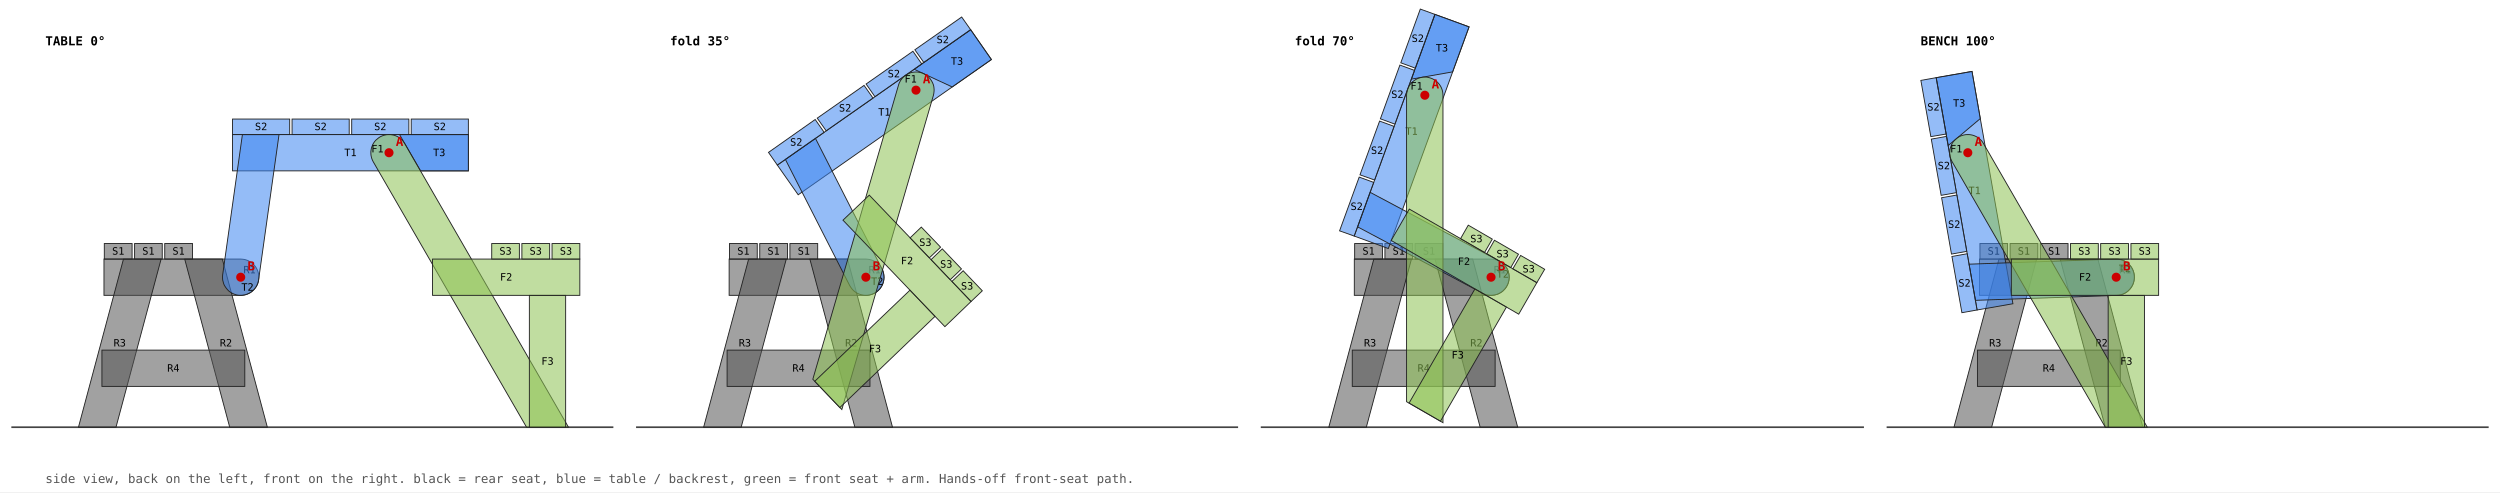
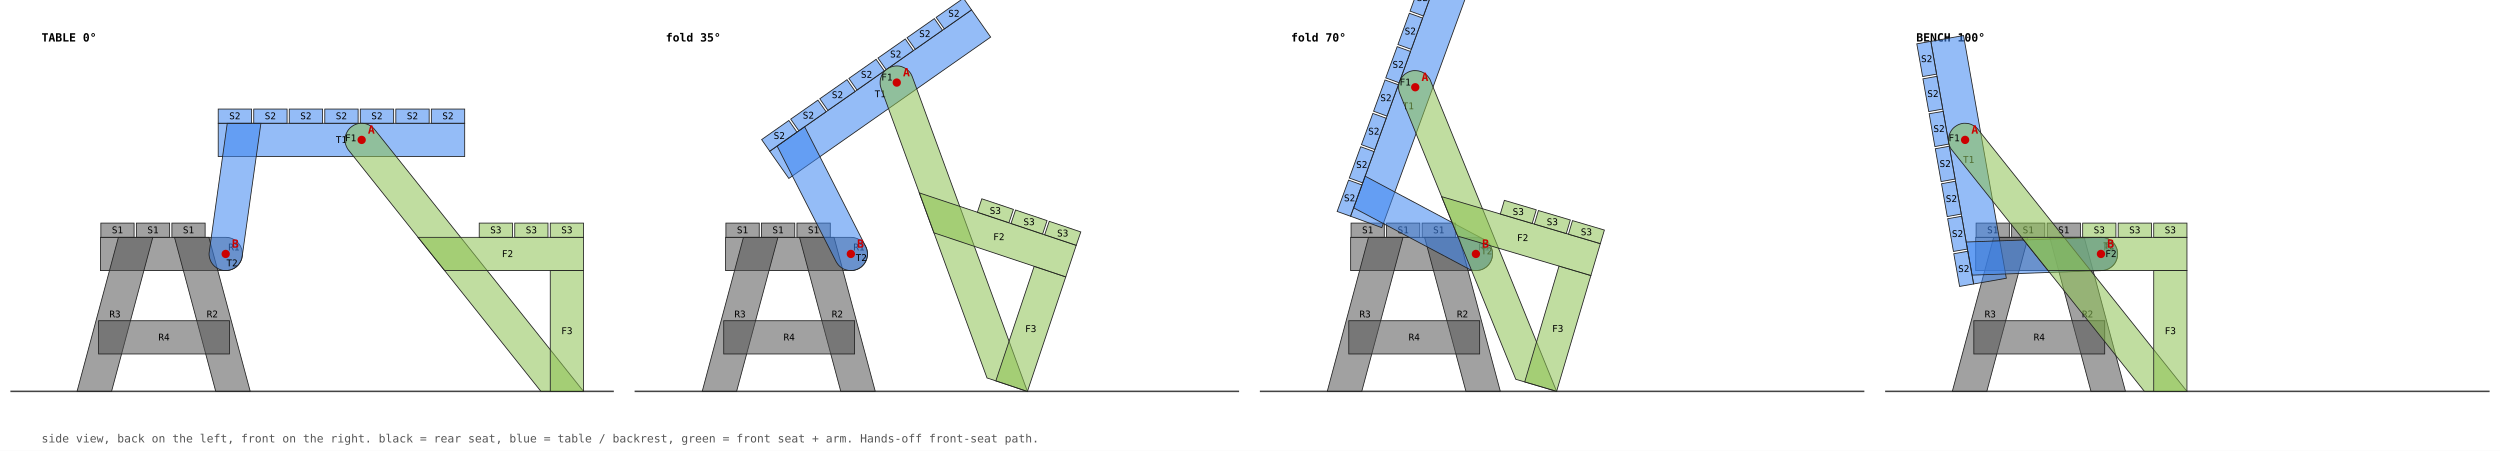
- <svg xmlns="http://www.w3.org/2000/svg" viewBox="0 0 2205 434" font-family="monospace" font-size="11">
+ <svg xmlns="http://www.w3.org/2000/svg" viewBox="0 0 2407 434" font-family="monospace" font-size="11">
  <rect width="100%" height="100%" fill="#fff" />
  <text x="40" y="40" font-weight="bold">TABLE 0°</text>
-   <line x1="10" y1="376.8" x2="541" y2="376.8" stroke="#444" stroke-width="1.5" />
-   <polygon points="212.3,228.5 213.8,228.6 215.4,228.8 216.9,229.2 218.4,229.7 219.8,230.4 221.2,231.2 222.4,232.1 223.6,233.2 224.6,234.3 225.6,235.6 226.4,236.9 227.1,238.4 227.6,239.8 228.0,241.4 228.2,242.9 228.3,244.5 228.2,246.1 228.0,247.6 227.6,249.2 227.1,250.6 226.4,252.1 225.6,253.4 224.6,254.7 223.6,255.8 222.4,256.9 221.2,257.8 219.8,258.6 218.4,259.3 216.9,259.8 215.4,260.2 213.8,260.4 212.3,260.5 212.3,260.5 91.7,260.5 91.7,228.5" fill="#555555" fill-opacity="0.55" stroke="#222" stroke-width="0.8" />
-   <text x="220.1" y="241.1" font-size="9" text-anchor="middle" fill="#000">R1</text>
-   <polygon points="235.8,376.8 202.6,376.8 162.9,228.5 196.1,228.5" fill="#555555" fill-opacity="0.55" stroke="#222" stroke-width="0.8" />
-   <text x="199.3" y="305.6" font-size="9" text-anchor="middle" fill="#000">R2</text>
-   <polygon points="102.3,376.8 69.2,376.8 108.9,228.5 142.1,228.5" fill="#555555" fill-opacity="0.55" stroke="#222" stroke-width="0.8" />
-   <text x="105.6" y="305.6" font-size="9" text-anchor="middle" fill="#000">R3</text>
-   <polygon points="89.9,340.8 89.9,308.8 215.9,308.8 215.9,340.8" fill="#555555" fill-opacity="0.55" stroke="#222" stroke-width="0.8" />
-   <text x="152.9" y="327.8" font-size="9" text-anchor="middle" fill="#000">R4</text>
-   <polygon points="145.3,228.5 145.3,214.8 169.8,214.8 169.8,228.5" fill="#555555" fill-opacity="0.55" stroke="#222" stroke-width="0.8" />
-   <text x="157.5" y="224.6" font-size="9" text-anchor="middle" fill="#000">S1</text>
-   <polygon points="118.7,228.5 118.7,214.8 143.1,214.8 143.1,228.5" fill="#555555" fill-opacity="0.55" stroke="#222" stroke-width="0.8" />
-   <text x="130.9" y="224.6" font-size="9" text-anchor="middle" fill="#000">S1</text>
-   <polygon points="92.0,228.5 92.0,214.8 116.5,214.8 116.5,228.5" fill="#555555" fill-opacity="0.55" stroke="#222" stroke-width="0.8" />
-   <text x="104.3" y="224.6" font-size="9" text-anchor="middle" fill="#000">S1</text>
-   <polygon points="205.1,150.7 205.1,118.7 413.1,118.7 413.1,150.7" fill="#3d85f0" fill-opacity="0.55" stroke="#222" stroke-width="0.8" />
-   <text x="309.1" y="137.7" font-size="9" text-anchor="middle" fill="#000">T1</text>
-   <polygon points="228.1,246.7 227.8,248.3 227.4,249.8 226.8,251.2 226.1,252.6 225.2,253.9 224.2,255.2 223.1,256.3 221.9,257.3 220.6,258.2 219.2,258.9 217.8,259.5 216.3,260.0 214.7,260.3 213.2,260.5 211.6,260.5 210.0,260.4 208.5,260.1 207.0,259.6 205.5,259.0 204.1,258.3 202.8,257.4 201.6,256.5 200.5,255.3 199.5,254.1 198.6,252.8 197.8,251.5 197.2,250.0 196.8,248.5 196.4,247.0 196.3,245.4 196.3,243.8 196.4,242.3 213.8,118.7 246.1,118.7" fill="#3d85f0" fill-opacity="0.55" stroke="#222" stroke-width="0.8" />
-   <text x="218.3" y="256.4" font-size="9" text-anchor="middle" fill="#000">T2</text>
-   <polygon points="352.4,118.7 413.1,118.7 413.1,150.7 370.9,150.7" fill="#3d85f0" fill-opacity="0.55" stroke="#222" stroke-width="0.8" />
-   <text x="387.4" y="137.7" font-size="9" text-anchor="middle" fill="#000">T3</text>
-   <polygon points="205.1,118.7 205.1,105.0 255.5,105.0 255.5,118.7" fill="#3d85f0" fill-opacity="0.55" stroke="#222" stroke-width="0.8" />
-   <text x="230.3" y="114.8" font-size="9" text-anchor="middle" fill="#000">S2</text>
-   <polygon points="257.6,118.7 257.6,105.0 308.0,105.0 308.0,118.7" fill="#3d85f0" fill-opacity="0.55" stroke="#222" stroke-width="0.8" />
-   <text x="282.8" y="114.8" font-size="9" text-anchor="middle" fill="#000">S2</text>
-   <polygon points="310.2,118.7 310.2,105.0 360.6,105.0 360.6,118.7" fill="#3d85f0" fill-opacity="0.55" stroke="#222" stroke-width="0.8" />
-   <text x="335.4" y="114.8" font-size="9" text-anchor="middle" fill="#000">S2</text>
-   <polygon points="362.7,118.7 362.7,105.0 413.1,105.0 413.1,118.7" fill="#3d85f0" fill-opacity="0.55" stroke="#222" stroke-width="0.8" />
-   <text x="387.9" y="114.8" font-size="9" text-anchor="middle" fill="#000">S2</text>
-   <polygon points="329.2,142.7 328.5,141.3 327.9,139.8 327.5,138.3 327.2,136.8 327.1,135.2 327.1,133.7 327.3,132.1 327.6,130.6 328.1,129.1 328.7,127.6 329.5,126.2 330.4,124.9 331.4,123.7 332.6,122.7 333.8,121.7 335.1,120.8 336.5,120.1 338.0,119.5 339.5,119.1 341.0,118.8 342.6,118.7 344.2,118.7 345.7,118.9 347.3,119.2 348.8,119.7 350.2,120.3 351.6,121.1 352.9,122.0 354.1,123.0 355.2,124.1 356.1,125.4 357.0,126.7 501.4,376.8 464.4,376.8" fill="#8cc152" fill-opacity="0.55" stroke="#222" stroke-width="0.8" />
-   <text x="332.9" y="134.4" font-size="9" text-anchor="middle" fill="#000">F1</text>
-   <polygon points="466.9,376.8 466.9,260.5 498.9,260.5 498.9,376.8" fill="#8cc152" fill-opacity="0.55" stroke="#222" stroke-width="0.8" />
-   <text x="482.9" y="321.7" font-size="9" text-anchor="middle" fill="#000">F3</text>
-   <polygon points="381.5,260.5 381.5,228.5 511.4,228.5 511.4,260.5" fill="#8cc152" fill-opacity="0.55" stroke="#222" stroke-width="0.8" />
-   <text x="446.4" y="247.5" font-size="9" text-anchor="middle" fill="#000">F2</text>
-   <polygon points="433.7,228.5 433.7,214.8 458.1,214.8 458.1,228.5" fill="#8cc152" fill-opacity="0.55" stroke="#222" stroke-width="0.8" />
-   <text x="445.9" y="224.6" font-size="9" text-anchor="middle" fill="#000">S3</text>
-   <polygon points="460.3,228.5 460.3,214.8 484.8,214.8 484.8,228.5" fill="#8cc152" fill-opacity="0.55" stroke="#222" stroke-width="0.8" />
-   <text x="472.5" y="224.6" font-size="9" text-anchor="middle" fill="#000">S3</text>
-   <polygon points="486.9,228.5 486.9,214.8 511.4,214.8 511.4,228.5" fill="#8cc152" fill-opacity="0.55" stroke="#222" stroke-width="0.8" />
-   <text x="499.2" y="224.6" font-size="9" text-anchor="middle" fill="#000">S3</text>
-   <circle cx="343.1" cy="134.7" r="4" fill="#c00" />
-   <text x="349.1" y="128.7" fill="#c00" font-weight="bold">A</text>
-   <circle cx="212.3" cy="244.5" r="4" fill="#c00" />
-   <text x="218.3" y="238.5" fill="#c00" font-weight="bold">B</text>
-   <text x="591" y="40" font-weight="bold">fold 35°</text>
-   <line x1="561" y1="376.8" x2="1092" y2="376.8" stroke="#444" stroke-width="1.5" />
-   <polygon points="763.7,228.5 765.2,228.6 766.8,228.8 768.3,229.2 769.8,229.7 771.2,230.4 772.6,231.2 773.8,232.1 775.0,233.2 776.1,234.3 777.0,235.6 777.8,236.9 778.5,238.4 779.0,239.8 779.4,241.4 779.6,242.9 779.7,244.5 779.6,246.1 779.4,247.6 779.0,249.2 778.5,250.6 777.8,252.1 777.0,253.4 776.1,254.7 775.0,255.8 773.8,256.9 772.6,257.8 771.2,258.6 769.8,259.3 768.3,259.8 766.8,260.2 765.2,260.4 763.7,260.5 763.7,260.5 643.1,260.5 643.1,228.5" fill="#555555" fill-opacity="0.55" stroke="#222" stroke-width="0.8" />
-   <text x="771.5" y="241.1" font-size="9" text-anchor="middle" fill="#000">R1</text>
-   <polygon points="787.2,376.8 754.0,376.8 714.3,228.5 747.5,228.5" fill="#555555" fill-opacity="0.55" stroke="#222" stroke-width="0.8" />
-   <text x="750.8" y="305.6" font-size="9" text-anchor="middle" fill="#000">R2</text>
-   <polygon points="653.7,376.8 620.6,376.8 660.3,228.5 693.5,228.5" fill="#555555" fill-opacity="0.55" stroke="#222" stroke-width="0.8" />
-   <text x="657.0" y="305.6" font-size="9" text-anchor="middle" fill="#000">R3</text>
-   <polygon points="641.3,340.8 641.3,308.8 767.3,308.8 767.3,340.8" fill="#555555" fill-opacity="0.55" stroke="#222" stroke-width="0.8" />
-   <text x="704.3" y="327.8" font-size="9" text-anchor="middle" fill="#000">R4</text>
-   <polygon points="696.7,228.5 696.7,214.8 721.2,214.8 721.2,228.5" fill="#555555" fill-opacity="0.55" stroke="#222" stroke-width="0.8" />
-   <text x="709.0" y="224.6" font-size="9" text-anchor="middle" fill="#000">S1</text>
-   <polygon points="670.1,228.5 670.1,214.8 694.6,214.8 694.6,228.5" fill="#555555" fill-opacity="0.55" stroke="#222" stroke-width="0.8" />
-   <text x="682.3" y="224.6" font-size="9" text-anchor="middle" fill="#000">S1</text>
-   <polygon points="643.4,228.5 643.4,214.8 667.9,214.8 667.9,228.5" fill="#555555" fill-opacity="0.55" stroke="#222" stroke-width="0.8" />
-   <text x="655.7" y="224.6" font-size="9" text-anchor="middle" fill="#000">S1</text>
-   <polygon points="704.0,171.8 685.6,145.6 856.1,26.2 874.4,52.5" fill="#3d85f0" fill-opacity="0.55" stroke="#222" stroke-width="0.8" />
-   <text x="780.0" y="102.0" font-size="9" text-anchor="middle" fill="#000">T1</text>
-   <polygon points="777.9,237.2 778.6,238.7 779.1,240.2 779.4,241.7 779.6,243.2 779.7,244.8 779.6,246.4 779.3,247.9 778.9,249.5 778.4,250.9 777.7,252.3 776.8,253.7 775.9,254.9 774.8,256.0 773.6,257.1 772.3,258.0 770.9,258.8 769.5,259.4 768.0,259.9 766.5,260.3 764.9,260.5 763.4,260.5 761.8,260.4 760.2,260.1 758.7,259.7 757.3,259.2 755.8,258.5 754.5,257.6 753.3,256.7 752.1,255.6 751.1,254.4 750.2,253.1 749.4,251.8 692.7,140.6 719.2,122.0" fill="#3d85f0" fill-opacity="0.55" stroke="#222" stroke-width="0.8" />
-   <text x="773.7" y="251.3" font-size="9" text-anchor="middle" fill="#000">T2</text>
-   <polygon points="806.3,61.1 856.1,26.2 874.4,52.5 839.8,76.7" fill="#3d85f0" fill-opacity="0.55" stroke="#222" stroke-width="0.8" />
-   <text x="844.1" y="57.1" font-size="9" text-anchor="middle" fill="#000">T3</text>
-   <polygon points="685.6,145.6 677.8,134.4 719.0,105.4 726.9,116.7" fill="#3d85f0" fill-opacity="0.55" stroke="#222" stroke-width="0.8" />
-   <text x="702.3" y="128.5" font-size="9" text-anchor="middle" fill="#000">S2</text>
-   <polygon points="728.7,115.4 720.8,104.2 762.1,75.3 770.0,86.5" fill="#3d85f0" fill-opacity="0.55" stroke="#222" stroke-width="0.8" />
-   <text x="745.4" y="98.4" font-size="9" text-anchor="middle" fill="#000">S2</text>
-   <polygon points="771.7,85.3 763.9,74.1 805.2,45.2 813.0,56.4" fill="#3d85f0" fill-opacity="0.55" stroke="#222" stroke-width="0.8" />
-   <text x="788.4" y="68.2" font-size="9" text-anchor="middle" fill="#000">S2</text>
-   <polygon points="814.8,55.1 806.9,43.9 848.2,15.0 856.1,26.2" fill="#3d85f0" fill-opacity="0.55" stroke="#222" stroke-width="0.8" />
-   <text x="831.5" y="38.1" font-size="9" text-anchor="middle" fill="#000">S2</text>
-   <polygon points="792.5,75.0 793.0,73.5 793.7,72.1 794.5,70.7 795.4,69.5 796.4,68.3 797.6,67.2 798.8,66.3 800.2,65.5 801.6,64.8 803.1,64.2 804.6,63.8 806.1,63.6 807.7,63.5 809.3,63.5 810.8,63.8 812.4,64.1 813.9,64.6 815.3,65.3 816.6,66.1 817.9,67.0 819.1,68.1 820.2,69.2 821.1,70.5 821.9,71.8 822.6,73.2 823.2,74.7 823.6,76.2 823.8,77.8 823.9,79.3 823.8,80.9 823.6,82.5 823.3,84.0 742.5,361.2 716.9,334.5" fill="#8cc152" fill-opacity="0.55" stroke="#222" stroke-width="0.8" />
-   <text x="803.2" y="72.8" font-size="9" text-anchor="middle" fill="#000">F1</text>
-   <polygon points="718.6,336.3 802.6,255.9 824.7,279.0 740.7,359.5" fill="#8cc152" fill-opacity="0.55" stroke="#222" stroke-width="0.8" />
-   <text x="771.7" y="310.7" font-size="9" text-anchor="middle" fill="#000">F3</text>
-   <polygon points="743.5,194.2 766.7,172.1 856.5,265.9 833.4,288.1" fill="#8cc152" fill-opacity="0.55" stroke="#222" stroke-width="0.8" />
-   <text x="800.0" y="233.1" font-size="9" text-anchor="middle" fill="#000">F2</text>
-   <polygon points="802.7,209.8 812.6,200.3 829.6,218.0 819.7,227.4" fill="#8cc152" fill-opacity="0.55" stroke="#222" stroke-width="0.8" />
-   <text x="816.2" y="216.9" font-size="9" text-anchor="middle" fill="#000">S3</text>
-   <polygon points="821.2,229.0 831.1,219.5 848.0,237.2 838.1,246.7" fill="#8cc152" fill-opacity="0.55" stroke="#222" stroke-width="0.8" />
-   <text x="834.6" y="236.1" font-size="9" text-anchor="middle" fill="#000">S3</text>
-   <polygon points="839.6,248.2 849.5,238.8 866.4,256.5 856.5,265.9" fill="#8cc152" fill-opacity="0.55" stroke="#222" stroke-width="0.8" />
-   <text x="853.0" y="255.4" font-size="9" text-anchor="middle" fill="#000">S3</text>
-   <circle cx="807.9" cy="79.5" r="4" fill="#c00" />
-   <text x="813.9" y="73.5" fill="#c00" font-weight="bold">A</text>
-   <circle cx="763.7" cy="244.5" r="4" fill="#c00" />
-   <text x="769.7" y="238.5" fill="#c00" font-weight="bold">B</text>
-   <text x="1142" y="40" font-weight="bold">fold 70°</text>
-   <line x1="1112" y1="376.8" x2="1644" y2="376.8" stroke="#444" stroke-width="1.5" />
-   <polygon points="1315.1,228.5 1316.7,228.6 1318.2,228.8 1319.7,229.2 1321.2,229.7 1322.6,230.4 1324.0,231.2 1325.3,232.1 1326.4,233.2 1327.5,234.3 1328.4,235.6 1329.2,236.9 1329.9,238.4 1330.4,239.8 1330.8,241.4 1331.0,242.9 1331.1,244.5 1331.0,246.1 1330.8,247.6 1330.4,249.2 1329.9,250.6 1329.2,252.1 1328.4,253.4 1327.5,254.7 1326.4,255.8 1325.3,256.9 1324.0,257.8 1322.6,258.6 1321.2,259.3 1319.7,259.8 1318.2,260.2 1316.7,260.4 1315.1,260.5 1315.1,260.5 1194.5,260.5 1194.5,228.5" fill="#555555" fill-opacity="0.55" stroke="#222" stroke-width="0.8" />
-   <text x="1322.9" y="241.1" font-size="9" text-anchor="middle" fill="#000">R1</text>
-   <polygon points="1338.6,376.8 1305.5,376.8 1265.7,228.5 1298.9,228.5" fill="#555555" fill-opacity="0.55" stroke="#222" stroke-width="0.8" />
-   <text x="1302.2" y="305.6" font-size="9" text-anchor="middle" fill="#000">R2</text>
-   <polygon points="1205.1,376.8 1172.0,376.8 1211.7,228.5 1244.9,228.5" fill="#555555" fill-opacity="0.55" stroke="#222" stroke-width="0.8" />
-   <text x="1208.4" y="305.6" font-size="9" text-anchor="middle" fill="#000">R3</text>
-   <polygon points="1192.7,340.8 1192.7,308.8 1318.7,308.8 1318.7,340.8" fill="#555555" fill-opacity="0.55" stroke="#222" stroke-width="0.8" />
-   <text x="1255.7" y="327.8" font-size="9" text-anchor="middle" fill="#000">R4</text>
-   <polygon points="1248.1,228.5 1248.1,214.8 1272.6,214.8 1272.6,228.5" fill="#555555" fill-opacity="0.55" stroke="#222" stroke-width="0.8" />
-   <text x="1260.4" y="224.6" font-size="9" text-anchor="middle" fill="#000">S1</text>
-   <polygon points="1221.5,228.5 1221.5,214.8 1246.0,214.8 1246.0,228.5" fill="#555555" fill-opacity="0.55" stroke="#222" stroke-width="0.8" />
-   <text x="1233.7" y="224.6" font-size="9" text-anchor="middle" fill="#000">S1</text>
-   <polygon points="1194.8,228.5 1194.8,214.8 1219.3,214.8 1219.3,228.5" fill="#555555" fill-opacity="0.55" stroke="#222" stroke-width="0.8" />
-   <text x="1207.1" y="224.6" font-size="9" text-anchor="middle" fill="#000">S1</text>
-   <polygon points="1224.5,219.2 1194.4,208.2 1265.6,12.7 1295.7,23.7" fill="#3d85f0" fill-opacity="0.55" stroke="#222" stroke-width="0.8" />
-   <text x="1245.0" y="118.9" font-size="9" text-anchor="middle" fill="#000">T1</text>
-   <polygon points="1322.6,230.4 1324.0,231.2 1325.2,232.1 1326.4,233.1 1327.4,234.3 1328.4,235.6 1329.2,236.9 1329.9,238.3 1330.4,239.8 1330.8,241.3 1331.0,242.9 1331.1,244.5 1331.0,246.0 1330.8,247.6 1330.4,249.1 1329.9,250.6 1329.2,252.0 1328.4,253.4 1327.5,254.6 1326.4,255.8 1325.3,256.9 1324.0,257.8 1322.7,258.6 1321.3,259.3 1319.8,259.8 1318.2,260.2 1316.7,260.4 1315.1,260.5 1313.6,260.4 1312.0,260.2 1310.5,259.8 1309.0,259.3 1307.6,258.6 1197.4,200.1 1208.4,169.6" fill="#3d85f0" fill-opacity="0.55" stroke="#222" stroke-width="0.8" />
-   <text x="1325.5" y="244.9" font-size="9" text-anchor="middle" fill="#000">T2</text>
-   <polygon points="1244.8,69.8 1265.6,12.7 1295.7,23.7 1281.2,63.4" fill="#3d85f0" fill-opacity="0.55" stroke="#222" stroke-width="0.8" />
-   <text x="1271.8" y="45.4" font-size="9" text-anchor="middle" fill="#000">T3</text>
-   <polygon points="1194.4,208.2 1181.5,203.6 1198.8,156.2 1211.6,160.9" fill="#3d85f0" fill-opacity="0.55" stroke="#222" stroke-width="0.8" />
-   <text x="1196.6" y="185.2" font-size="9" text-anchor="middle" fill="#000">S2</text>
-   <polygon points="1212.4,158.8 1199.5,154.2 1216.8,106.8 1229.6,111.5" fill="#3d85f0" fill-opacity="0.55" stroke="#222" stroke-width="0.8" />
-   <text x="1214.6" y="135.8" font-size="9" text-anchor="middle" fill="#000">S2</text>
-   <polygon points="1230.3,109.5 1217.5,104.8 1234.7,57.4 1247.6,62.1" fill="#3d85f0" fill-opacity="0.55" stroke="#222" stroke-width="0.8" />
-   <text x="1232.5" y="86.4" font-size="9" text-anchor="middle" fill="#000">S2</text>
-   <polygon points="1248.3,60.1 1235.5,55.4 1252.7,8.0 1265.6,12.7" fill="#3d85f0" fill-opacity="0.55" stroke="#222" stroke-width="0.8" />
-   <text x="1250.5" y="37.0" font-size="9" text-anchor="middle" fill="#000">S2</text>
-   <polygon points="1240.6,84.0 1240.7,82.4 1241.0,80.9 1241.3,79.3 1241.9,77.9 1242.5,76.4 1243.3,75.1 1244.3,73.8 1245.3,72.7 1246.5,71.6 1247.8,70.7 1249.1,69.9 1250.5,69.2 1252.0,68.7 1253.5,68.3 1255.1,68.0 1256.7,68.0 1258.2,68.0 1259.8,68.3 1261.3,68.7 1262.8,69.2 1264.2,69.9 1265.6,70.7 1266.8,71.6 1268.0,72.7 1269.0,73.8 1270.0,75.1 1270.8,76.4 1271.5,77.9 1272.0,79.3 1272.4,80.9 1272.6,82.4 1272.7,84.0 1272.7,372.8 1240.6,354.3" fill="#8cc152" fill-opacity="0.55" stroke="#222" stroke-width="0.8" />
-   <text x="1249.4" y="79.0" font-size="9" text-anchor="middle" fill="#000">F1</text>
-   <polygon points="1242.8,355.5 1300.9,254.8 1328.7,270.8 1270.5,371.5" fill="#8cc152" fill-opacity="0.55" stroke="#222" stroke-width="0.8" />
-   <text x="1285.7" y="316.2" font-size="9" text-anchor="middle" fill="#000">F3</text>
-   <polygon points="1227.0,212.1 1243.0,184.4 1355.5,249.3 1339.5,277.1" fill="#8cc152" fill-opacity="0.55" stroke="#222" stroke-width="0.8" />
-   <text x="1291.2" y="233.7" font-size="9" text-anchor="middle" fill="#000">F2</text>
-   <polygon points="1288.2,210.5 1295.0,198.6 1316.2,210.9 1309.4,222.7" fill="#8cc152" fill-opacity="0.55" stroke="#222" stroke-width="0.8" />
-   <text x="1302.2" y="213.7" font-size="9" text-anchor="middle" fill="#000">S3</text>
-   <polygon points="1311.3,223.8 1318.1,211.9 1339.3,224.2 1332.5,236.0" fill="#8cc152" fill-opacity="0.55" stroke="#222" stroke-width="0.8" />
-   <text x="1325.3" y="227.0" font-size="9" text-anchor="middle" fill="#000">S3</text>
-   <polygon points="1334.3,237.1 1341.2,225.3 1362.4,237.5 1355.5,249.3" fill="#8cc152" fill-opacity="0.55" stroke="#222" stroke-width="0.8" />
-   <text x="1348.3" y="240.3" font-size="9" text-anchor="middle" fill="#000">S3</text>
-   <circle cx="1256.7" cy="84.0" r="4" fill="#c00" />
-   <text x="1262.7" y="78.0" fill="#c00" font-weight="bold">A</text>
-   <circle cx="1315.1" cy="244.5" r="4" fill="#c00" />
-   <text x="1321.1" y="238.5" fill="#c00" font-weight="bold">B</text>
-   <text x="1694" y="40" font-weight="bold">BENCH 100°</text>
-   <line x1="1664" y1="376.8" x2="2195" y2="376.8" stroke="#444" stroke-width="1.5" />
-   <polygon points="1866.5,228.5 1868.1,228.6 1869.6,228.8 1871.2,229.2 1872.6,229.7 1874.1,230.4 1875.4,231.2 1876.7,232.1 1877.8,233.2 1878.9,234.3 1879.8,235.6 1880.6,236.9 1881.3,238.4 1881.8,239.8 1882.2,241.4 1882.4,242.9 1882.5,244.5 1882.4,246.1 1882.2,247.6 1881.8,249.2 1881.3,250.6 1880.6,252.1 1879.8,253.4 1878.9,254.7 1877.8,255.8 1876.7,256.9 1875.4,257.8 1874.1,258.6 1872.6,259.3 1871.2,259.8 1869.6,260.2 1868.1,260.4 1866.5,260.5 1866.5,260.5 1745.9,260.5 1745.9,228.5" fill="#555555" fill-opacity="0.55" stroke="#222" stroke-width="0.8" />
-   <text x="1874.4" y="241.1" font-size="9" text-anchor="middle" fill="#000">R1</text>
-   <polygon points="1890.0,376.8 1856.9,376.8 1817.1,228.5 1850.3,228.5" fill="#555555" fill-opacity="0.55" stroke="#222" stroke-width="0.8" />
-   <text x="1853.6" y="305.6" font-size="9" text-anchor="middle" fill="#000">R2</text>
-   <polygon points="1756.6,376.8 1723.4,376.8 1763.1,228.5 1796.3,228.5" fill="#555555" fill-opacity="0.55" stroke="#222" stroke-width="0.8" />
-   <text x="1759.8" y="305.6" font-size="9" text-anchor="middle" fill="#000">R3</text>
-   <polygon points="1744.1,340.8 1744.1,308.8 1870.1,308.8 1870.1,340.8" fill="#555555" fill-opacity="0.55" stroke="#222" stroke-width="0.8" />
-   <text x="1807.1" y="327.8" font-size="9" text-anchor="middle" fill="#000">R4</text>
-   <polygon points="1799.5,228.5 1799.5,214.8 1824.0,214.8 1824.0,228.5" fill="#555555" fill-opacity="0.55" stroke="#222" stroke-width="0.8" />
-   <text x="1811.8" y="224.6" font-size="9" text-anchor="middle" fill="#000">S1</text>
-   <polygon points="1772.9,228.5 1772.9,214.8 1797.4,214.8 1797.4,228.5" fill="#555555" fill-opacity="0.55" stroke="#222" stroke-width="0.8" />
-   <text x="1785.1" y="224.6" font-size="9" text-anchor="middle" fill="#000">S1</text>
-   <polygon points="1746.3,228.5 1746.3,214.8 1770.7,214.8 1770.7,228.5" fill="#555555" fill-opacity="0.55" stroke="#222" stroke-width="0.8" />
-   <text x="1758.5" y="224.6" font-size="9" text-anchor="middle" fill="#000">S1</text>
-   <polygon points="1775.4,267.9 1743.8,273.4 1707.7,68.5 1739.3,63.0" fill="#3d85f0" fill-opacity="0.55" stroke="#222" stroke-width="0.8" />
-   <text x="1741.6" y="171.2" font-size="9" text-anchor="middle" fill="#000">T1</text>
-   <polygon points="1865.9,228.5 1867.5,228.5 1869.1,228.7 1870.6,229.0 1872.1,229.5 1873.6,230.1 1874.9,230.9 1876.2,231.8 1877.4,232.8 1878.5,233.9 1879.5,235.1 1880.4,236.5 1881.1,237.9 1881.7,239.3 1882.1,240.8 1882.4,242.4 1882.5,243.9 1882.5,245.5 1882.3,247.1 1882.0,248.6 1881.5,250.1 1880.9,251.6 1880.1,252.9 1879.2,254.2 1878.2,255.4 1877.1,256.5 1875.9,257.5 1874.5,258.4 1873.1,259.1 1871.7,259.7 1870.2,260.1 1868.6,260.4 1867.1,260.5 1742.3,264.9 1736.7,233.0" fill="#3d85f0" fill-opacity="0.55" stroke="#222" stroke-width="0.8" />
-   <text x="1874.2" y="240.0" font-size="9" text-anchor="middle" fill="#000">T2</text>
-   <polygon points="1718.3,128.4 1707.7,68.5 1739.3,63.0 1746.6,104.6" fill="#3d85f0" fill-opacity="0.55" stroke="#222" stroke-width="0.8" />
-   <text x="1728.0" y="94.1" font-size="9" text-anchor="middle" fill="#000">T3</text>
-   <polygon points="1743.8,273.4 1730.4,275.8 1721.6,226.2 1735.1,223.8" fill="#3d85f0" fill-opacity="0.55" stroke="#222" stroke-width="0.8" />
-   <text x="1732.7" y="252.8" font-size="9" text-anchor="middle" fill="#000">S2</text>
-   <polygon points="1734.7,221.7 1721.2,224.1 1712.5,174.4 1726.0,172.0" fill="#3d85f0" fill-opacity="0.55" stroke="#222" stroke-width="0.8" />
-   <text x="1723.6" y="201.0" font-size="9" text-anchor="middle" fill="#000">S2</text>
-   <polygon points="1725.6,169.9 1712.1,172.3 1703.4,122.7 1716.8,120.3" fill="#3d85f0" fill-opacity="0.55" stroke="#222" stroke-width="0.8" />
-   <text x="1714.5" y="149.3" font-size="9" text-anchor="middle" fill="#000">S2</text>
-   <polygon points="1716.5,118.2 1703.0,120.5 1694.2,70.9 1707.7,68.5" fill="#3d85f0" fill-opacity="0.55" stroke="#222" stroke-width="0.8" />
-   <text x="1705.3" y="97.5" font-size="9" text-anchor="middle" fill="#000">S2</text>
-   <polygon points="1721.8,142.7 1721.1,141.3 1720.5,139.8 1720.0,138.3 1719.8,136.8 1719.6,135.2 1719.7,133.7 1719.8,132.1 1720.2,130.6 1720.7,129.1 1721.3,127.6 1722.0,126.2 1722.9,124.9 1724.0,123.7 1725.1,122.7 1726.3,121.7 1727.6,120.8 1729.0,120.1 1730.5,119.5 1732.0,119.1 1733.6,118.8 1735.1,118.7 1736.7,118.7 1738.3,118.9 1739.8,119.2 1741.3,119.7 1742.7,120.3 1744.1,121.1 1745.4,122.0 1746.6,123.0 1747.7,124.1 1748.7,125.4 1749.5,126.7 1893.9,376.8 1856.9,376.8" fill="#8cc152" fill-opacity="0.55" stroke="#222" stroke-width="0.8" />
-   <text x="1725.4" y="134.4" font-size="9" text-anchor="middle" fill="#000">F1</text>
-   <polygon points="1859.4,376.8 1859.4,260.5 1891.4,260.5 1891.4,376.8" fill="#8cc152" fill-opacity="0.55" stroke="#222" stroke-width="0.8" />
-   <text x="1875.4" y="321.7" font-size="9" text-anchor="middle" fill="#000">F3</text>
-   <polygon points="1774.0,260.5 1774.0,228.5 1903.9,228.5 1903.9,260.5" fill="#8cc152" fill-opacity="0.55" stroke="#222" stroke-width="0.8" />
-   <text x="1839.0" y="247.5" font-size="9" text-anchor="middle" fill="#000">F2</text>
-   <polygon points="1826.2,228.5 1826.2,214.8 1850.7,214.8 1850.7,228.5" fill="#8cc152" fill-opacity="0.55" stroke="#222" stroke-width="0.8" />
-   <text x="1838.4" y="224.6" font-size="9" text-anchor="middle" fill="#000">S3</text>
-   <polygon points="1852.8,228.5 1852.8,214.8 1877.3,214.8 1877.3,228.5" fill="#8cc152" fill-opacity="0.55" stroke="#222" stroke-width="0.8" />
-   <text x="1865.1" y="224.6" font-size="9" text-anchor="middle" fill="#000">S3</text>
-   <polygon points="1879.5,228.5 1879.5,214.8 1903.9,214.8 1903.9,228.5" fill="#8cc152" fill-opacity="0.55" stroke="#222" stroke-width="0.8" />
-   <text x="1891.7" y="224.6" font-size="9" text-anchor="middle" fill="#000">S3</text>
-   <circle cx="1735.6" cy="134.7" r="4" fill="#c00" />
-   <text x="1741.6" y="128.7" fill="#c00" font-weight="bold">A</text>
-   <circle cx="1866.5" cy="244.5" r="4" fill="#c00" />
-   <text x="1872.5" y="238.5" fill="#c00" font-weight="bold">B</text>
+   <line x1="10" y1="376.8" x2="591" y2="376.8" stroke="#444" stroke-width="1.5" />
+   <polygon points="217.3,228.5 218.9,228.6 220.5,228.8 222.0,229.2 223.5,229.7 224.9,230.4 226.2,231.2 227.5,232.1 228.7,233.2 229.7,234.3 230.6,235.6 231.5,236.9 232.1,238.4 232.7,239.8 233.0,241.4 233.3,242.9 233.3,244.5 233.3,246.1 233.0,247.6 232.7,249.2 232.1,250.6 231.5,252.1 230.6,253.4 229.7,254.7 228.7,255.8 227.5,256.9 226.2,257.8 224.9,258.6 223.5,259.3 222.0,259.8 220.5,260.2 218.9,260.4 217.3,260.5 217.3,260.5 96.7,260.5 96.7,228.5" fill="#555555" fill-opacity="0.55" stroke="#222" stroke-width="0.8" />
+   <text x="225.2" y="241.1" font-size="9" text-anchor="middle" fill="#000">R1</text>
+   <polygon points="240.9,376.8 207.7,376.8 168.0,228.5 201.1,228.5" fill="#555555" fill-opacity="0.55" stroke="#222" stroke-width="0.8" />
+   <text x="204.4" y="305.6" font-size="9" text-anchor="middle" fill="#000">R2</text>
+   <polygon points="107.4,376.8 74.2,376.8 114.0,228.5 147.1,228.5" fill="#555555" fill-opacity="0.55" stroke="#222" stroke-width="0.8" />
+   <text x="110.7" y="305.6" font-size="9" text-anchor="middle" fill="#000">R3</text>
+   <polygon points="94.9,340.8 94.9,308.8 220.9,308.8 220.9,340.8" fill="#555555" fill-opacity="0.55" stroke="#222" stroke-width="0.8" />
+   <text x="157.9" y="327.8" font-size="9" text-anchor="middle" fill="#000">R4</text>
+   <polygon points="165.5,228.5 165.5,214.8 197.5,214.8 197.5,228.5" fill="#555555" fill-opacity="0.55" stroke="#222" stroke-width="0.8" />
+   <text x="181.5" y="224.6" font-size="9" text-anchor="middle" fill="#000">S1</text>
+   <polygon points="131.3,228.5 131.3,214.8 163.3,214.8 163.3,228.5" fill="#555555" fill-opacity="0.55" stroke="#222" stroke-width="0.8" />
+   <text x="147.3" y="224.6" font-size="9" text-anchor="middle" fill="#000">S1</text>
+   <polygon points="97.1,228.5 97.1,214.8 129.1,214.8 129.1,228.5" fill="#555555" fill-opacity="0.55" stroke="#222" stroke-width="0.8" />
+   <text x="113.1" y="224.6" font-size="9" text-anchor="middle" fill="#000">S1</text>
+   <polygon points="210.1,150.7 210.1,118.7 447.4,118.7 447.4,150.7" fill="#3d85f0" fill-opacity="0.55" stroke="#222" stroke-width="0.8" />
+   <text x="328.7" y="137.7" font-size="9" text-anchor="middle" fill="#000">T1</text>
+   <polygon points="233.2,246.7 232.9,248.3 232.5,249.8 231.9,251.2 231.1,252.6 230.3,253.9 229.3,255.2 228.2,256.3 227.0,257.3 225.7,258.2 224.3,258.9 222.8,259.5 221.3,260.0 219.8,260.3 218.2,260.5 216.7,260.5 215.1,260.4 213.6,260.1 212.0,259.6 210.6,259.0 209.2,258.3 207.9,257.4 206.7,256.5 205.5,255.3 204.5,254.1 203.6,252.8 202.9,251.5 202.3,250.0 201.8,248.5 201.5,247.0 201.3,245.4 201.3,243.8 201.5,242.3 218.8,118.7 251.2,118.7" fill="#3d85f0" fill-opacity="0.55" stroke="#222" stroke-width="0.8" />
+   <text x="223.4" y="256.4" font-size="9" text-anchor="middle" fill="#000">T2</text>
+   <polygon points="210.1,118.7 210.1,105.0 242.2,105.0 242.2,118.7" fill="#3d85f0" fill-opacity="0.55" stroke="#222" stroke-width="0.8" />
+   <text x="226.1" y="114.8" font-size="9" text-anchor="middle" fill="#000">S2</text>
+   <polygon points="244.3,118.7 244.3,105.0 276.4,105.0 276.4,118.7" fill="#3d85f0" fill-opacity="0.55" stroke="#222" stroke-width="0.8" />
+   <text x="260.3" y="114.8" font-size="9" text-anchor="middle" fill="#000">S2</text>
+   <polygon points="278.5,118.7 278.5,105.0 310.6,105.0 310.6,118.7" fill="#3d85f0" fill-opacity="0.55" stroke="#222" stroke-width="0.8" />
+   <text x="294.5" y="114.8" font-size="9" text-anchor="middle" fill="#000">S2</text>
+   <polygon points="312.7,118.7 312.7,105.0 344.8,105.0 344.8,118.7" fill="#3d85f0" fill-opacity="0.55" stroke="#222" stroke-width="0.8" />
+   <text x="328.7" y="114.8" font-size="9" text-anchor="middle" fill="#000">S2</text>
+   <polygon points="346.9,118.7 346.9,105.0 379.0,105.0 379.0,118.7" fill="#3d85f0" fill-opacity="0.55" stroke="#222" stroke-width="0.8" />
+   <text x="362.9" y="114.8" font-size="9" text-anchor="middle" fill="#000">S2</text>
+   <polygon points="381.1,118.7 381.1,105.0 413.2,105.0 413.2,118.7" fill="#3d85f0" fill-opacity="0.55" stroke="#222" stroke-width="0.8" />
+   <text x="397.1" y="114.8" font-size="9" text-anchor="middle" fill="#000">S2</text>
+   <polygon points="415.3,118.7 415.3,105.0 447.4,105.0 447.4,118.7" fill="#3d85f0" fill-opacity="0.55" stroke="#222" stroke-width="0.8" />
+   <text x="431.3" y="114.8" font-size="9" text-anchor="middle" fill="#000">S2</text>
+   <polygon points="335.7,144.7 334.7,143.4 334.0,142.1 333.3,140.6 332.8,139.1 332.4,137.6 332.2,136.1 332.2,134.5 332.3,132.9 332.5,131.4 332.9,129.8 333.5,128.4 334.2,127.0 335.0,125.6 335.9,124.4 337.0,123.2 338.2,122.2 339.5,121.3 340.8,120.5 342.3,119.8 343.7,119.3 345.3,118.9 346.8,118.7 348.4,118.7 350.0,118.8 351.5,119.0 353.0,119.4 354.5,120.0 355.9,120.7 357.3,121.5 358.5,122.5 359.7,123.5 360.7,124.7 561.8,376.8 520.8,376.8" fill="#8cc152" fill-opacity="0.55" stroke="#222" stroke-width="0.8" />
+   <text x="337.6" y="136.0" font-size="9" text-anchor="middle" fill="#000">F1</text>
+   <polygon points="529.8,376.8 529.8,260.5 561.8,260.5 561.8,376.8" fill="#8cc152" fill-opacity="0.55" stroke="#222" stroke-width="0.8" />
+   <text x="545.8" y="321.7" font-size="9" text-anchor="middle" fill="#000">F3</text>
+   <polygon points="561.8,260.5 428.1,260.5 402.5,228.5 561.8,228.5" fill="#8cc152" fill-opacity="0.55" stroke="#222" stroke-width="0.8" />
+   <text x="488.6" y="247.5" font-size="9" text-anchor="middle" fill="#000">F2</text>
+   <polygon points="461.4,228.5 461.4,214.8 493.4,214.8 493.4,228.5" fill="#8cc152" fill-opacity="0.55" stroke="#222" stroke-width="0.8" />
+   <text x="477.4" y="224.6" font-size="9" text-anchor="middle" fill="#000">S3</text>
+   <polygon points="495.6,228.5 495.6,214.8 527.6,214.8 527.6,228.5" fill="#8cc152" fill-opacity="0.55" stroke="#222" stroke-width="0.8" />
+   <text x="511.6" y="224.6" font-size="9" text-anchor="middle" fill="#000">S3</text>
+   <polygon points="529.8,228.5 529.8,214.8 561.8,214.8 561.8,228.5" fill="#8cc152" fill-opacity="0.55" stroke="#222" stroke-width="0.8" />
+   <text x="545.8" y="224.6" font-size="9" text-anchor="middle" fill="#000">S3</text>
+   <circle cx="348.2" cy="134.7" r="4" fill="#c00" />
+   <text x="354.2" y="128.7" fill="#c00" font-weight="bold">A</text>
+   <circle cx="217.3" cy="244.5" r="4" fill="#c00" />
+   <text x="223.3" y="238.5" fill="#c00" font-weight="bold">B</text>
+   <text x="641" y="40" font-weight="bold">fold 35°</text>
+   <line x1="611" y1="376.8" x2="1193" y2="376.8" stroke="#444" stroke-width="1.5" />
+   <polygon points="819.2,228.5 820.7,228.6 822.3,228.8 823.8,229.2 825.3,229.7 826.7,230.4 828.1,231.2 829.3,232.1 830.5,233.2 831.5,234.3 832.5,235.6 833.3,236.9 834.0,238.4 834.5,239.8 834.9,241.4 835.1,242.9 835.2,244.5 835.1,246.1 834.9,247.6 834.5,249.2 834.0,250.6 833.3,252.1 832.5,253.4 831.5,254.7 830.5,255.8 829.3,256.9 828.1,257.8 826.7,258.6 825.3,259.3 823.8,259.8 822.3,260.2 820.7,260.4 819.2,260.5 819.2,260.5 698.6,260.5 698.6,228.5" fill="#555555" fill-opacity="0.55" stroke="#222" stroke-width="0.8" />
+   <text x="827.0" y="241.1" font-size="9" text-anchor="middle" fill="#000">R1</text>
+   <polygon points="842.7,376.8 809.5,376.8 769.8,228.5 803.0,228.5" fill="#555555" fill-opacity="0.55" stroke="#222" stroke-width="0.8" />
+   <text x="806.2" y="305.6" font-size="9" text-anchor="middle" fill="#000">R2</text>
+   <polygon points="709.2,376.8 676.1,376.8 715.8,228.5 749.0,228.5" fill="#555555" fill-opacity="0.55" stroke="#222" stroke-width="0.8" />
+   <text x="712.5" y="305.6" font-size="9" text-anchor="middle" fill="#000">R3</text>
+   <polygon points="696.8,340.8 696.8,308.8 822.8,308.8 822.8,340.8" fill="#555555" fill-opacity="0.55" stroke="#222" stroke-width="0.8" />
+   <text x="759.8" y="327.8" font-size="9" text-anchor="middle" fill="#000">R4</text>
+   <polygon points="767.3,228.5 767.3,214.8 799.4,214.8 799.4,228.5" fill="#555555" fill-opacity="0.55" stroke="#222" stroke-width="0.8" />
+   <text x="783.3" y="224.6" font-size="9" text-anchor="middle" fill="#000">S1</text>
+   <polygon points="733.1,228.5 733.1,214.8 765.2,214.8 765.2,228.5" fill="#555555" fill-opacity="0.55" stroke="#222" stroke-width="0.8" />
+   <text x="749.1" y="224.6" font-size="9" text-anchor="middle" fill="#000">S1</text>
+   <polygon points="698.9,228.5 698.9,214.8 731.0,214.8 731.0,228.5" fill="#555555" fill-opacity="0.55" stroke="#222" stroke-width="0.8" />
+   <text x="714.9" y="224.6" font-size="9" text-anchor="middle" fill="#000">S1</text>
+   <polygon points="759.5,171.8 741.1,145.6 935.4,9.5 953.8,35.7" fill="#3d85f0" fill-opacity="0.55" stroke="#222" stroke-width="0.8" />
+   <text x="847.5" y="93.6" font-size="9" text-anchor="middle" fill="#000">T1</text>
+   <polygon points="833.4,237.2 834.1,238.7 834.6,240.2 834.9,241.7 835.1,243.2 835.2,244.8 835.1,246.4 834.8,247.9 834.4,249.5 833.8,250.9 833.1,252.3 832.3,253.7 831.3,254.9 830.3,256.0 829.1,257.1 827.8,258.0 826.4,258.8 825.0,259.4 823.5,259.9 822.0,260.3 820.4,260.5 818.8,260.5 817.3,260.4 815.7,260.1 814.2,259.7 812.7,259.2 811.3,258.5 810.0,257.6 808.8,256.7 807.6,255.6 806.6,254.4 805.7,253.1 804.9,251.8 748.2,140.6 774.7,122.0" fill="#3d85f0" fill-opacity="0.55" stroke="#222" stroke-width="0.8" />
+   <text x="829.2" y="251.3" font-size="9" text-anchor="middle" fill="#000">T2</text>
+   <polygon points="741.1,145.6 733.3,134.4 759.5,116.0 767.3,127.2" fill="#3d85f0" fill-opacity="0.55" stroke="#222" stroke-width="0.8" />
+   <text x="750.3" y="133.8" font-size="9" text-anchor="middle" fill="#000">S2</text>
+   <polygon points="769.1,125.9 761.3,114.7 787.5,96.4 795.4,107.6" fill="#3d85f0" fill-opacity="0.55" stroke="#222" stroke-width="0.8" />
+   <text x="778.3" y="114.2" font-size="9" text-anchor="middle" fill="#000">S2</text>
+   <polygon points="797.1,106.3 789.3,95.1 815.5,76.7 823.4,88.0" fill="#3d85f0" fill-opacity="0.55" stroke="#222" stroke-width="0.8" />
+   <text x="806.3" y="94.5" font-size="9" text-anchor="middle" fill="#000">S2</text>
+   <polygon points="825.1,86.7 817.3,75.5 843.5,57.1 851.4,68.3" fill="#3d85f0" fill-opacity="0.55" stroke="#222" stroke-width="0.8" />
+   <text x="834.3" y="74.9" font-size="9" text-anchor="middle" fill="#000">S2</text>
+   <polygon points="853.2,67.1 845.3,55.9 871.6,37.5 879.4,48.7" fill="#3d85f0" fill-opacity="0.55" stroke="#222" stroke-width="0.8" />
+   <text x="862.4" y="55.3" font-size="9" text-anchor="middle" fill="#000">S2</text>
+   <polygon points="881.2,47.5 873.3,36.3 899.6,17.9 907.4,29.1" fill="#3d85f0" fill-opacity="0.55" stroke="#222" stroke-width="0.8" />
+   <text x="890.4" y="35.7" font-size="9" text-anchor="middle" fill="#000">S2</text>
+   <polygon points="909.2,27.9 901.3,16.7 927.6,-1.7 935.4,9.5" fill="#3d85f0" fill-opacity="0.55" stroke="#222" stroke-width="0.8" />
+   <text x="918.4" y="16.1" font-size="9" text-anchor="middle" fill="#000">S2</text>
+   <polygon points="848.3,85.0 847.9,83.5 847.5,82.0 847.4,80.4 847.4,78.8 847.5,77.3 847.8,75.7 848.3,74.2 848.8,72.8 849.6,71.4 850.4,70.0 851.4,68.8 852.5,67.7 853.7,66.7 855.0,65.8 856.4,65.1 857.9,64.5 859.4,64.0 860.9,63.7 862.5,63.5 864.0,63.5 865.6,63.6 867.2,63.9 868.7,64.4 870.1,65.0 871.5,65.7 872.8,66.6 874.0,67.6 875.2,68.7 876.2,69.9 877.1,71.2 877.8,72.6 878.4,74.0 989.2,376.9 950.3,363.9" fill="#8cc152" fill-opacity="0.55" stroke="#222" stroke-width="0.8" />
+   <text x="853.9" y="77.5" font-size="9" text-anchor="middle" fill="#000">F1</text>
+   <polygon points="958.8,366.7 995.7,256.4 1026.1,266.6 989.2,376.9" fill="#8cc152" fill-opacity="0.55" stroke="#222" stroke-width="0.8" />
+   <text x="992.4" y="319.7" font-size="9" text-anchor="middle" fill="#000">F3</text>
+   <polygon points="1026.1,266.6 899.2,224.2 885.1,185.7 1036.2,236.2" fill="#8cc152" fill-opacity="0.55" stroke="#222" stroke-width="0.8" />
+   <text x="961.7" y="231.2" font-size="9" text-anchor="middle" fill="#000">F2</text>
+   <polygon points="941.0,204.4 945.3,191.4 975.7,201.6 971.4,214.5" fill="#8cc152" fill-opacity="0.55" stroke="#222" stroke-width="0.8" />
+   <text x="958.3" y="206.0" font-size="9" text-anchor="middle" fill="#000">S3</text>
+   <polygon points="973.4,215.2 977.8,202.2 1008.1,212.4 1003.8,225.4" fill="#8cc152" fill-opacity="0.55" stroke="#222" stroke-width="0.8" />
+   <text x="990.8" y="216.8" font-size="9" text-anchor="middle" fill="#000">S3</text>
+   <polygon points="1005.8,226.1 1010.2,213.1 1040.6,223.3 1036.2,236.2" fill="#8cc152" fill-opacity="0.55" stroke="#222" stroke-width="0.8" />
+   <text x="1023.2" y="227.7" font-size="9" text-anchor="middle" fill="#000">S3</text>
+   <circle cx="863.4" cy="79.5" r="4" fill="#c00" />
+   <text x="869.4" y="73.5" fill="#c00" font-weight="bold">A</text>
+   <circle cx="819.2" cy="244.5" r="4" fill="#c00" />
+   <text x="825.2" y="238.5" fill="#c00" font-weight="bold">B</text>
+   <text x="1243" y="40" font-weight="bold">fold 70°</text>
+   <line x1="1213" y1="376.8" x2="1795" y2="376.8" stroke="#444" stroke-width="1.5" />
+   <polygon points="1421.0,228.5 1422.6,228.6 1424.1,228.8 1425.6,229.2 1427.1,229.7 1428.6,230.4 1429.9,231.2 1431.2,232.1 1432.3,233.2 1433.4,234.3 1434.3,235.6 1435.1,236.9 1435.8,238.4 1436.3,239.8 1436.7,241.4 1436.9,242.9 1437.0,244.5 1436.9,246.1 1436.7,247.6 1436.3,249.2 1435.8,250.6 1435.1,252.1 1434.3,253.4 1433.4,254.7 1432.3,255.8 1431.2,256.9 1429.9,257.8 1428.6,258.6 1427.1,259.3 1425.6,259.8 1424.1,260.2 1422.6,260.4 1421.0,260.5 1421.0,260.5 1300.4,260.5 1300.4,228.5" fill="#555555" fill-opacity="0.55" stroke="#222" stroke-width="0.8" />
+   <text x="1428.9" y="241.1" font-size="9" text-anchor="middle" fill="#000">R1</text>
+   <polygon points="1444.5,376.8 1411.4,376.8 1371.6,228.5 1404.8,228.5" fill="#555555" fill-opacity="0.55" stroke="#222" stroke-width="0.8" />
+   <text x="1408.1" y="305.6" font-size="9" text-anchor="middle" fill="#000">R2</text>
+   <polygon points="1311.1,376.8 1277.9,376.8 1317.6,228.5 1350.8,228.5" fill="#555555" fill-opacity="0.55" stroke="#222" stroke-width="0.8" />
+   <text x="1314.3" y="305.6" font-size="9" text-anchor="middle" fill="#000">R3</text>
+   <polygon points="1298.6,340.8 1298.6,308.8 1424.6,308.8 1424.6,340.8" fill="#555555" fill-opacity="0.55" stroke="#222" stroke-width="0.8" />
+   <text x="1361.6" y="327.8" font-size="9" text-anchor="middle" fill="#000">R4</text>
+   <polygon points="1369.2,228.5 1369.2,214.8 1401.2,214.8 1401.2,228.5" fill="#555555" fill-opacity="0.55" stroke="#222" stroke-width="0.8" />
+   <text x="1385.2" y="224.6" font-size="9" text-anchor="middle" fill="#000">S1</text>
+   <polygon points="1335.0,228.5 1335.0,214.8 1367.0,214.8 1367.0,228.5" fill="#555555" fill-opacity="0.55" stroke="#222" stroke-width="0.8" />
+   <text x="1351.0" y="224.6" font-size="9" text-anchor="middle" fill="#000">S1</text>
+   <polygon points="1300.8,228.5 1300.8,214.8 1332.8,214.8 1332.8,228.5" fill="#555555" fill-opacity="0.55" stroke="#222" stroke-width="0.8" />
+   <text x="1316.8" y="224.6" font-size="9" text-anchor="middle" fill="#000">S1</text>
+   <polygon points="1330.4,219.2 1300.3,208.2 1381.4,-14.7 1411.6,-3.7" fill="#3d85f0" fill-opacity="0.55" stroke="#222" stroke-width="0.8" />
+   <text x="1355.9" y="105.2" font-size="9" text-anchor="middle" fill="#000">T1</text>
+   <polygon points="1428.5,230.4 1429.9,231.2 1431.1,232.1 1432.3,233.1 1433.4,234.3 1434.3,235.6 1435.1,236.9 1435.8,238.3 1436.3,239.8 1436.7,241.3 1436.9,242.9 1437.0,244.5 1436.9,246.0 1436.7,247.6 1436.3,249.1 1435.8,250.6 1435.1,252.0 1434.3,253.4 1433.4,254.6 1432.4,255.8 1431.2,256.9 1429.9,257.8 1428.6,258.6 1427.2,259.3 1425.7,259.8 1424.2,260.2 1422.6,260.4 1421.0,260.5 1419.5,260.4 1417.9,260.2 1416.4,259.8 1414.9,259.3 1413.5,258.6 1303.3,200.1 1314.3,169.6" fill="#3d85f0" fill-opacity="0.55" stroke="#222" stroke-width="0.8" />
+   <text x="1431.4" y="244.9" font-size="9" text-anchor="middle" fill="#000">T2</text>
+   <polygon points="1300.3,208.2 1287.4,203.6 1298.4,173.4 1311.3,178.1" fill="#3d85f0" fill-opacity="0.55" stroke="#222" stroke-width="0.8" />
+   <text x="1299.4" y="193.8" font-size="9" text-anchor="middle" fill="#000">S2</text>
+   <polygon points="1312.0,176.1 1299.1,171.4 1310.1,141.3 1323.0,146.0" fill="#3d85f0" fill-opacity="0.55" stroke="#222" stroke-width="0.8" />
+   <text x="1311.1" y="161.7" font-size="9" text-anchor="middle" fill="#000">S2</text>
+   <polygon points="1323.7,144.0 1310.8,139.3 1321.8,109.2 1334.7,113.9" fill="#3d85f0" fill-opacity="0.55" stroke="#222" stroke-width="0.8" />
+   <text x="1322.7" y="129.6" font-size="9" text-anchor="middle" fill="#000">S2</text>
+   <polygon points="1335.4,111.8 1322.5,107.1 1333.5,77.0 1346.4,81.7" fill="#3d85f0" fill-opacity="0.55" stroke="#222" stroke-width="0.8" />
+   <text x="1334.4" y="97.4" font-size="9" text-anchor="middle" fill="#000">S2</text>
+   <polygon points="1347.1,79.7 1334.2,75.0 1345.2,44.9 1358.1,49.6" fill="#3d85f0" fill-opacity="0.55" stroke="#222" stroke-width="0.8" />
+   <text x="1346.1" y="65.3" font-size="9" text-anchor="middle" fill="#000">S2</text>
+   <polygon points="1358.8,47.5 1345.9,42.9 1356.9,12.8 1369.7,17.4" fill="#3d85f0" fill-opacity="0.55" stroke="#222" stroke-width="0.8" />
+   <text x="1357.8" y="33.2" font-size="9" text-anchor="middle" fill="#000">S2</text>
+   <polygon points="1370.5,15.4 1357.6,10.7 1368.6,-19.4 1381.4,-14.7" fill="#3d85f0" fill-opacity="0.55" stroke="#222" stroke-width="0.8" />
+   <text x="1369.5" y="1.0" font-size="9" text-anchor="middle" fill="#000">S2</text>
+   <polygon points="1347.7,90.0 1347.2,88.5 1346.8,87.0 1346.6,85.4 1346.6,83.9 1346.6,82.3 1346.9,80.7 1347.3,79.2 1347.8,77.7 1348.5,76.3 1349.3,75.0 1350.3,73.7 1351.3,72.6 1352.5,71.5 1353.8,70.6 1355.1,69.8 1356.6,69.1 1358.0,68.6 1359.6,68.2 1361.1,68.0 1362.7,68.0 1364.3,68.1 1365.8,68.3 1367.3,68.7 1368.8,69.2 1370.2,69.9 1371.6,70.7 1372.8,71.7 1374.0,72.7 1375.0,73.9 1376.0,75.2 1376.8,76.5 1377.4,78.0 1498.7,376.8 1459.4,365.2" fill="#8cc152" fill-opacity="0.55" stroke="#222" stroke-width="0.8" />
+   <text x="1352.9" y="82.3" font-size="9" text-anchor="middle" fill="#000">F1</text>
+   <polygon points="1468.0,367.7 1501.0,256.2 1531.7,265.3 1498.7,376.8" fill="#8cc152" fill-opacity="0.55" stroke="#222" stroke-width="0.8" />
+   <text x="1499.8" y="319.5" font-size="9" text-anchor="middle" fill="#000">F3</text>
+   <polygon points="1531.7,265.3 1403.4,227.3 1388.0,189.3 1540.8,234.6" fill="#8cc152" fill-opacity="0.55" stroke="#222" stroke-width="0.8" />
+   <text x="1466.0" y="232.1" font-size="9" text-anchor="middle" fill="#000">F2</text>
+   <polygon points="1444.5,206.1 1448.4,192.9 1479.1,202.0 1475.2,215.2" fill="#8cc152" fill-opacity="0.55" stroke="#222" stroke-width="0.8" />
+   <text x="1461.8" y="207.0" font-size="9" text-anchor="middle" fill="#000">S3</text>
+   <polygon points="1477.3,215.8 1481.2,202.7 1511.9,211.8 1508.0,224.9" fill="#8cc152" fill-opacity="0.55" stroke="#222" stroke-width="0.8" />
+   <text x="1494.6" y="216.8" font-size="9" text-anchor="middle" fill="#000">S3</text>
+   <polygon points="1510.1,225.5 1514.0,212.4 1544.7,221.5 1540.8,234.6" fill="#8cc152" fill-opacity="0.55" stroke="#222" stroke-width="0.8" />
+   <text x="1527.4" y="226.5" font-size="9" text-anchor="middle" fill="#000">S3</text>
+   <circle cx="1362.6" cy="84.0" r="4" fill="#c00" />
+   <text x="1368.6" y="78.0" fill="#c00" font-weight="bold">A</text>
+   <circle cx="1421.0" cy="244.5" r="4" fill="#c00" />
+   <text x="1427.0" y="238.5" fill="#c00" font-weight="bold">B</text>
+   <text x="1845" y="40" font-weight="bold">BENCH 100°</text>
+   <line x1="1815" y1="376.8" x2="2397" y2="376.8" stroke="#444" stroke-width="1.5" />
+   <polygon points="2022.8,228.5 2024.4,228.6 2026.0,228.8 2027.5,229.2 2029.0,229.7 2030.4,230.4 2031.7,231.2 2033.0,232.1 2034.2,233.2 2035.2,234.3 2036.2,235.6 2037.0,236.9 2037.6,238.4 2038.2,239.8 2038.5,241.4 2038.8,242.9 2038.9,244.5 2038.8,246.1 2038.5,247.6 2038.2,249.2 2037.6,250.6 2037.0,252.1 2036.2,253.4 2035.2,254.7 2034.2,255.8 2033.0,256.9 2031.7,257.8 2030.4,258.6 2029.0,259.3 2027.5,259.8 2026.0,260.2 2024.4,260.4 2022.8,260.5 2022.8,260.5 1902.2,260.5 1902.2,228.5" fill="#555555" fill-opacity="0.55" stroke="#222" stroke-width="0.8" />
+   <text x="2030.7" y="241.1" font-size="9" text-anchor="middle" fill="#000">R1</text>
+   <polygon points="2046.4,376.8 2013.2,376.8 1973.5,228.5 2006.6,228.5" fill="#555555" fill-opacity="0.55" stroke="#222" stroke-width="0.8" />
+   <text x="2009.9" y="305.6" font-size="9" text-anchor="middle" fill="#000">R2</text>
+   <polygon points="1912.9,376.8 1879.7,376.8 1919.5,228.5 1952.6,228.5" fill="#555555" fill-opacity="0.55" stroke="#222" stroke-width="0.8" />
+   <text x="1916.2" y="305.6" font-size="9" text-anchor="middle" fill="#000">R3</text>
+   <polygon points="1900.4,340.8 1900.4,308.8 2026.4,308.8 2026.4,340.8" fill="#555555" fill-opacity="0.55" stroke="#222" stroke-width="0.8" />
+   <text x="1963.4" y="327.8" font-size="9" text-anchor="middle" fill="#000">R4</text>
+   <polygon points="1971.0,228.5 1971.0,214.8 2003.0,214.8 2003.0,228.5" fill="#555555" fill-opacity="0.55" stroke="#222" stroke-width="0.8" />
+   <text x="1987.0" y="224.6" font-size="9" text-anchor="middle" fill="#000">S1</text>
+   <polygon points="1936.8,228.5 1936.8,214.8 1968.8,214.8 1968.8,228.5" fill="#555555" fill-opacity="0.55" stroke="#222" stroke-width="0.8" />
+   <text x="1952.8" y="224.6" font-size="9" text-anchor="middle" fill="#000">S1</text>
+   <polygon points="1902.6,228.5 1902.6,214.8 1934.6,214.8 1934.6,228.5" fill="#555555" fill-opacity="0.55" stroke="#222" stroke-width="0.8" />
+   <text x="1918.6" y="224.6" font-size="9" text-anchor="middle" fill="#000">S1</text>
+   <polygon points="1931.7,267.9 1900.2,273.4 1859.0,39.8 1890.5,34.2" fill="#3d85f0" fill-opacity="0.55" stroke="#222" stroke-width="0.8" />
+   <text x="1895.4" y="156.8" font-size="9" text-anchor="middle" fill="#000">T1</text>
+   <polygon points="2022.3,228.5 2023.8,228.5 2025.4,228.7 2026.9,229.0 2028.4,229.5 2029.9,230.1 2031.3,230.9 2032.6,231.8 2033.8,232.8 2034.9,233.9 2035.8,235.1 2036.7,236.5 2037.4,237.9 2038.0,239.3 2038.4,240.8 2038.7,242.4 2038.8,243.9 2038.8,245.5 2038.6,247.1 2038.3,248.6 2037.8,250.1 2037.2,251.6 2036.5,252.9 2035.6,254.2 2034.6,255.4 2033.4,256.5 2032.2,257.5 2030.9,258.4 2029.5,259.1 2028.0,259.7 2026.5,260.1 2025.0,260.4 2023.4,260.5 1898.7,264.9 1893.0,233.0" fill="#3d85f0" fill-opacity="0.55" stroke="#222" stroke-width="0.8" />
+   <text x="2030.5" y="240.0" font-size="9" text-anchor="middle" fill="#000">T2</text>
+   <polygon points="1900.2,273.4 1886.7,275.8 1881.1,244.3 1894.6,241.9" fill="#3d85f0" fill-opacity="0.55" stroke="#222" stroke-width="0.8" />
+   <text x="1890.7" y="261.9" font-size="9" text-anchor="middle" fill="#000">S2</text>
+   <polygon points="1894.2,239.8 1880.8,242.1 1875.2,210.6 1888.7,208.2" fill="#3d85f0" fill-opacity="0.55" stroke="#222" stroke-width="0.8" />
+   <text x="1884.7" y="228.2" font-size="9" text-anchor="middle" fill="#000">S2</text>
+   <polygon points="1888.3,206.1 1874.8,208.5 1869.3,176.9 1882.7,174.5" fill="#3d85f0" fill-opacity="0.55" stroke="#222" stroke-width="0.8" />
+   <text x="1878.8" y="194.5" font-size="9" text-anchor="middle" fill="#000">S2</text>
+   <polygon points="1882.4,172.4 1868.9,174.8 1863.3,143.2 1876.8,140.8" fill="#3d85f0" fill-opacity="0.55" stroke="#222" stroke-width="0.8" />
+   <text x="1872.8" y="160.8" font-size="9" text-anchor="middle" fill="#000">S2</text>
+   <polygon points="1876.4,138.7 1862.9,141.1 1857.4,109.5 1870.9,107.2" fill="#3d85f0" fill-opacity="0.55" stroke="#222" stroke-width="0.8" />
+   <text x="1866.9" y="127.1" font-size="9" text-anchor="middle" fill="#000">S2</text>
+   <polygon points="1870.5,105.0 1857.0,107.4 1851.4,75.9 1864.9,73.5" fill="#3d85f0" fill-opacity="0.55" stroke="#222" stroke-width="0.8" />
+   <text x="1861.0" y="93.4" font-size="9" text-anchor="middle" fill="#000">S2</text>
+   <polygon points="1864.5,71.4 1851.1,73.7 1845.5,42.2 1859.0,39.8" fill="#3d85f0" fill-opacity="0.55" stroke="#222" stroke-width="0.8" />
+   <text x="1855.0" y="59.8" font-size="9" text-anchor="middle" fill="#000">S2</text>
+   <polygon points="1879.5,144.7 1878.5,143.4 1877.7,142.1 1877.1,140.6 1876.6,139.1 1876.2,137.6 1876.0,136.1 1876.0,134.5 1876.1,132.9 1876.3,131.4 1876.7,129.8 1877.3,128.4 1878.0,127.0 1878.8,125.6 1879.7,124.4 1880.8,123.2 1882.0,122.2 1883.3,121.3 1884.6,120.5 1886.1,119.8 1887.5,119.3 1889.1,118.9 1890.6,118.7 1892.2,118.7 1893.8,118.8 1895.3,119.0 1896.8,119.4 1898.3,120.0 1899.7,120.7 1901.1,121.5 1902.3,122.5 1903.5,123.5 1904.5,124.7 2105.6,376.8 2064.6,376.8" fill="#8cc152" fill-opacity="0.55" stroke="#222" stroke-width="0.8" />
+   <text x="1881.4" y="136.0" font-size="9" text-anchor="middle" fill="#000">F1</text>
+   <polygon points="2073.6,376.8 2073.6,260.5 2105.6,260.5 2105.6,376.8" fill="#8cc152" fill-opacity="0.55" stroke="#222" stroke-width="0.8" />
+   <text x="2089.6" y="321.7" font-size="9" text-anchor="middle" fill="#000">F3</text>
+   <polygon points="2105.6,260.5 1971.9,260.5 1946.3,228.5 2105.6,228.5" fill="#8cc152" fill-opacity="0.55" stroke="#222" stroke-width="0.8" />
+   <text x="2032.4" y="247.5" font-size="9" text-anchor="middle" fill="#000">F2</text>
+   <polygon points="2005.2,228.5 2005.2,214.8 2037.2,214.8 2037.2,228.5" fill="#8cc152" fill-opacity="0.55" stroke="#222" stroke-width="0.8" />
+   <text x="2021.2" y="224.6" font-size="9" text-anchor="middle" fill="#000">S3</text>
+   <polygon points="2039.4,228.5 2039.4,214.8 2071.4,214.8 2071.4,228.5" fill="#8cc152" fill-opacity="0.55" stroke="#222" stroke-width="0.8" />
+   <text x="2055.4" y="224.6" font-size="9" text-anchor="middle" fill="#000">S3</text>
+   <polygon points="2073.6,228.5 2073.6,214.8 2105.6,214.8 2105.6,228.5" fill="#8cc152" fill-opacity="0.55" stroke="#222" stroke-width="0.8" />
+   <text x="2089.6" y="224.6" font-size="9" text-anchor="middle" fill="#000">S3</text>
+   <circle cx="1892.0" cy="134.7" r="4" fill="#c00" />
+   <text x="1898.0" y="128.7" fill="#c00" font-weight="bold">A</text>
+   <circle cx="2022.8" cy="244.5" r="4" fill="#c00" />
+   <text x="2028.8" y="238.5" fill="#c00" font-weight="bold">B</text>
  <text x="40" y="426" fill="#555">side view, back on the left, front on the right. black = rear seat, blue = table / backrest, green = front seat + arm. Hands-off front-seat path.</text>
</svg>
